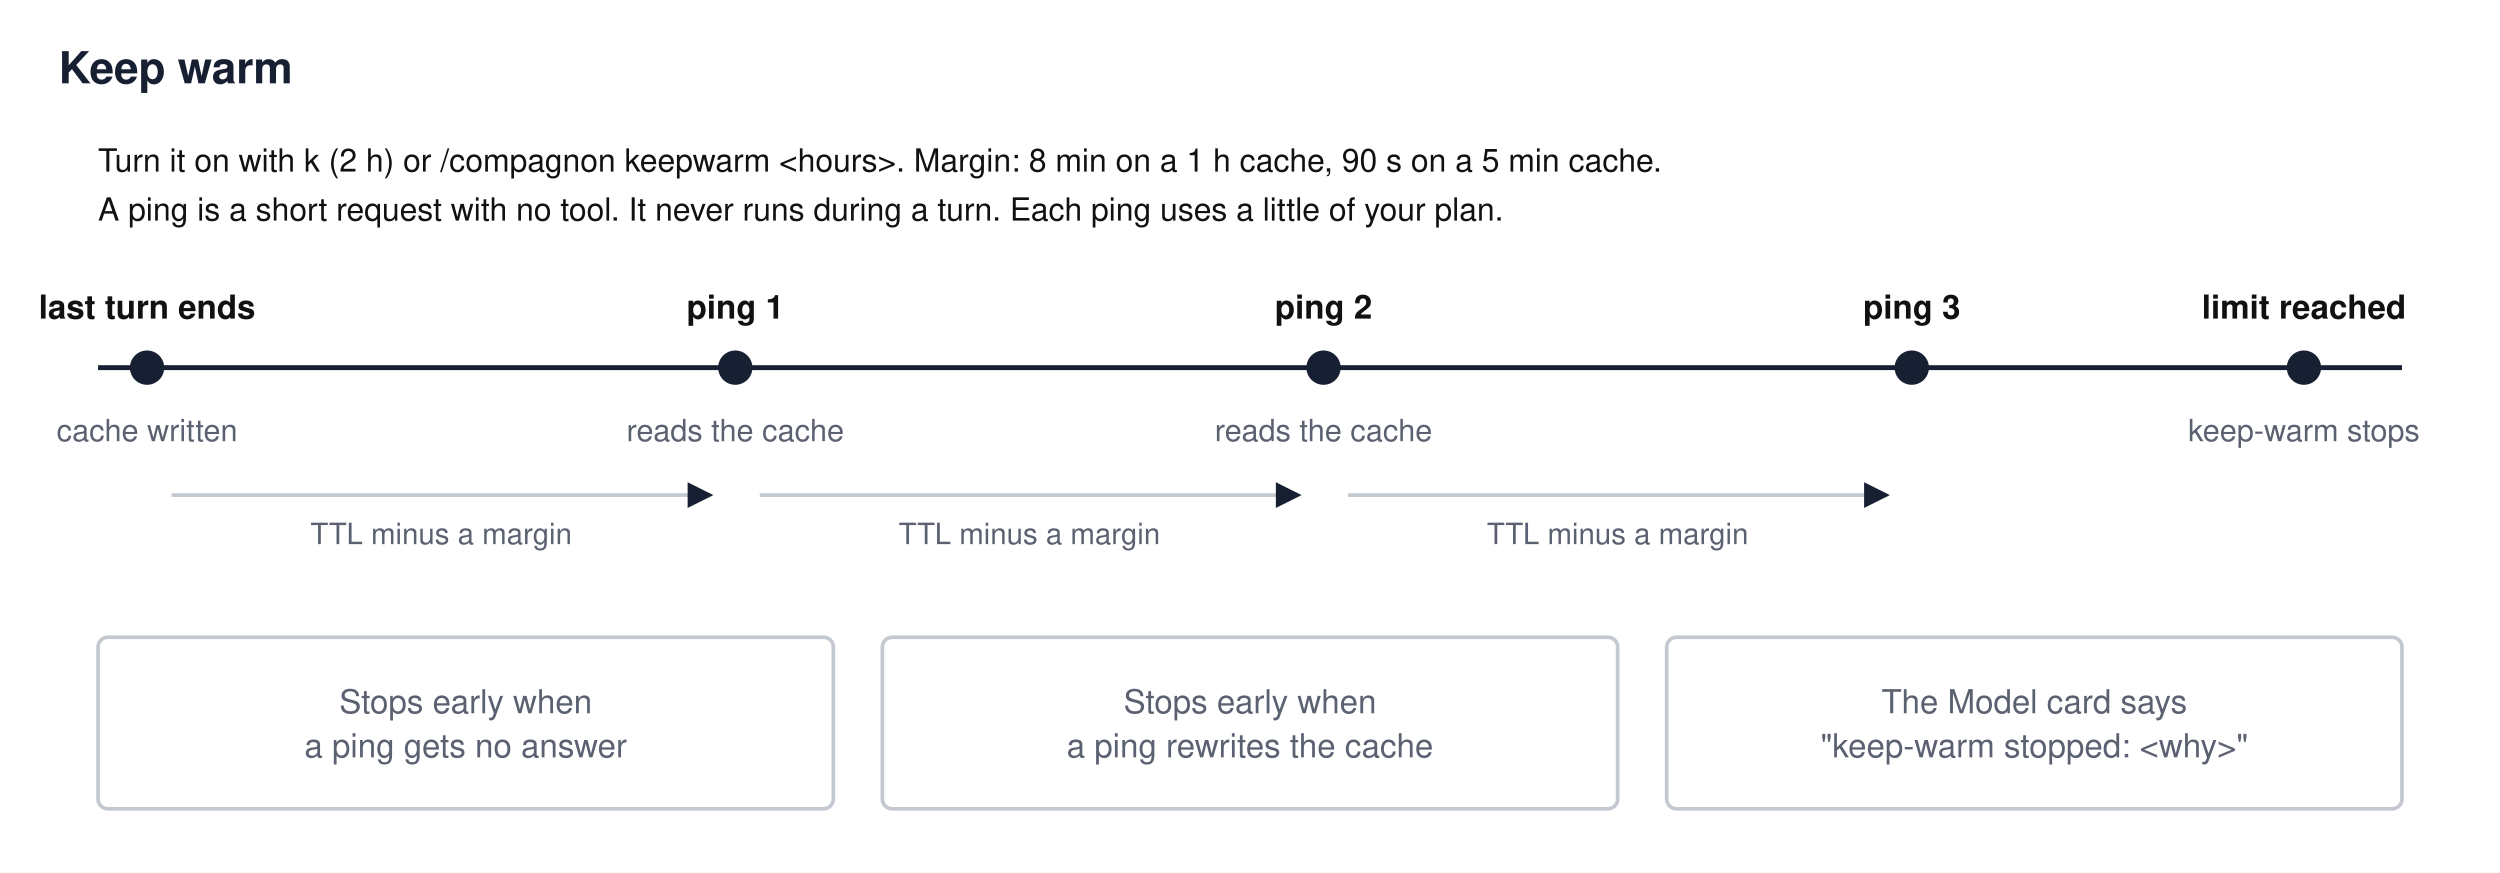
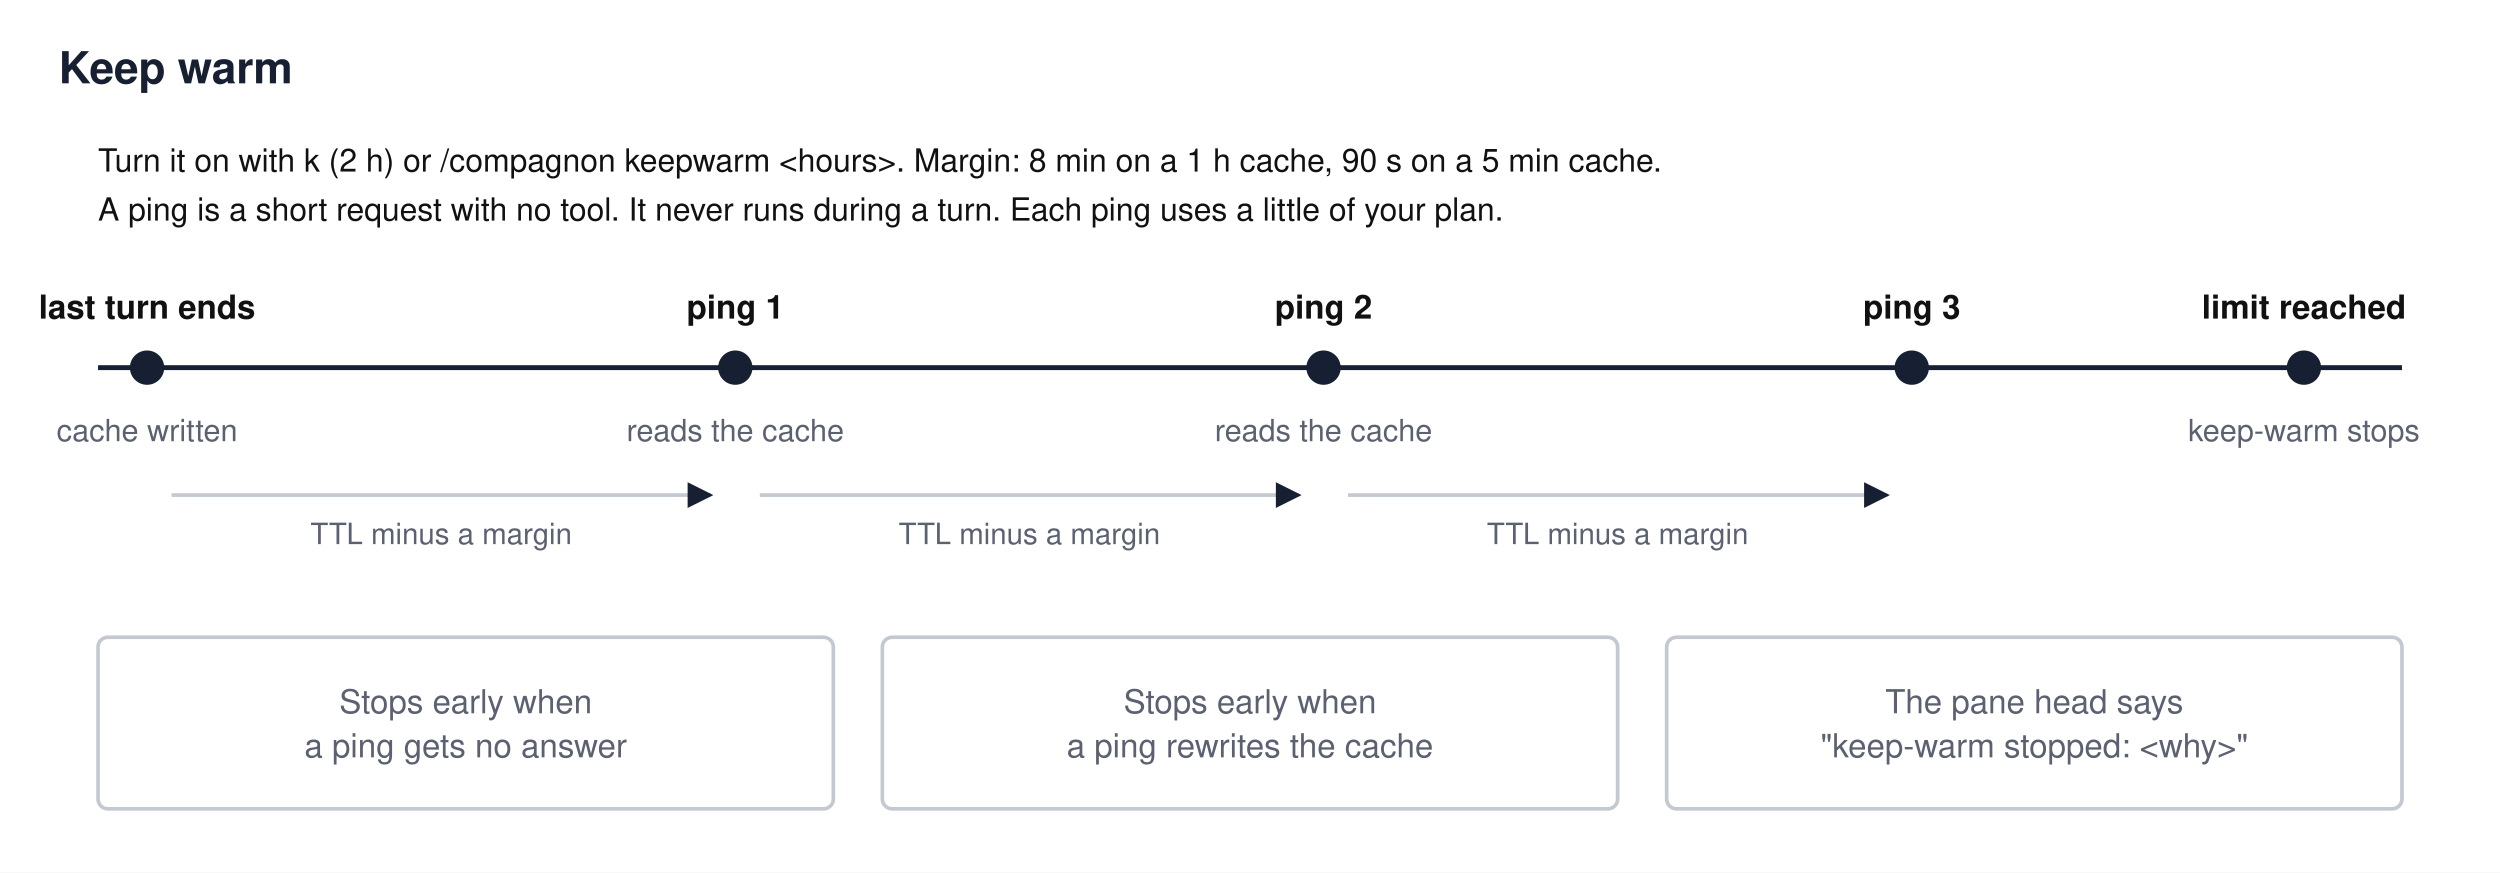
<svg xmlns="http://www.w3.org/2000/svg" width="1020" height="356" viewBox="0 0 1020 356" role="img" aria-label="Keep warm">
  <defs>
    <marker id="a" viewBox="0 0 10 10" refX="9" refY="5" markerWidth="7" markerHeight="7" orient="auto-start-reverse">
      <path d="M0,0 L10,5 L0,10 z" fill="#172033" />
    </marker>
  </defs>
  <rect width="1020" height="356" fill="#ffffff" />
  <text x="24" y="34" font-family="'Segoe UI', Helvetica, Arial, sans-serif" font-size="18" fill="#172033" font-weight="600" text-anchor="start">Keep warm</text>
  <line x1="40" y1="150" x2="980" y2="150" stroke="#172033" stroke-width="2" />
  <circle cx="60" cy="150" r="7" fill="#172033" />
  <text x="60" y="130" font-family="'Segoe UI', Helvetica, Arial, sans-serif" font-size="13.5" fill="#111111" font-weight="600" text-anchor="middle">last turn ends</text>
  <text x="60" y="180" font-family="'Segoe UI', Helvetica, Arial, sans-serif" font-size="12.5" fill="#5b6170" font-weight="normal" text-anchor="middle">cache written</text>
  <circle cx="300" cy="150" r="7" fill="#172033" />
  <text x="300" y="130" font-family="'Segoe UI', Helvetica, Arial, sans-serif" font-size="13.5" fill="#111111" font-weight="600" text-anchor="middle">ping 1</text>
  <text x="300" y="180" font-family="'Segoe UI', Helvetica, Arial, sans-serif" font-size="12.5" fill="#5b6170" font-weight="normal" text-anchor="middle">reads the cache</text>
  <circle cx="540" cy="150" r="7" fill="#172033" />
  <text x="540" y="130" font-family="'Segoe UI', Helvetica, Arial, sans-serif" font-size="13.5" fill="#111111" font-weight="600" text-anchor="middle">ping 2</text>
  <text x="540" y="180" font-family="'Segoe UI', Helvetica, Arial, sans-serif" font-size="12.5" fill="#5b6170" font-weight="normal" text-anchor="middle">reads the cache</text>
  <circle cx="780" cy="150" r="7" fill="#172033" />
  <text x="780" y="130" font-family="'Segoe UI', Helvetica, Arial, sans-serif" font-size="13.5" fill="#111111" font-weight="600" text-anchor="middle">ping 3</text>
  <circle cx="940" cy="150" r="7" fill="#172033" />
  <text x="940" y="130" font-family="'Segoe UI', Helvetica, Arial, sans-serif" font-size="13.5" fill="#111111" font-weight="600" text-anchor="middle">limit reached</text>
  <text x="940" y="180" font-family="'Segoe UI', Helvetica, Arial, sans-serif" font-size="12.5" fill="#5b6170" font-weight="normal" text-anchor="middle">keep-warm stops</text>
  <path d="M70,202 L290,202" stroke="#c4c8d0" stroke-width="1.5" marker-end="url(#a)" />
  <text x="180.0" y="222" font-family="'Segoe UI', Helvetica, Arial, sans-serif" font-size="12" fill="#5b6170" font-weight="normal" text-anchor="middle">TTL minus a margin</text>
  <path d="M310,202 L530,202" stroke="#c4c8d0" stroke-width="1.5" marker-end="url(#a)" />
  <text x="420.0" y="222" font-family="'Segoe UI', Helvetica, Arial, sans-serif" font-size="12" fill="#5b6170" font-weight="normal" text-anchor="middle">TTL minus a margin</text>
  <path d="M550,202 L770,202" stroke="#c4c8d0" stroke-width="1.5" marker-end="url(#a)" />
  <text x="660.0" y="222" font-family="'Segoe UI', Helvetica, Arial, sans-serif" font-size="12" fill="#5b6170" font-weight="normal" text-anchor="middle">TTL minus a margin</text>
  <text x="40" y="70" font-family="'Segoe UI', Helvetica, Arial, sans-serif" font-size="13" fill="#111111" font-weight="normal" text-anchor="start">Turn it on with k (2 h) or /compagnon keepwarm &lt;hours&gt;. Margin: 8 min on a 1 h cache, 90 s on a 5 min cache.</text>
  <text x="40" y="90" font-family="'Segoe UI', Helvetica, Arial, sans-serif" font-size="13" fill="#111111" font-weight="normal" text-anchor="start">A ping is a short request with no tool. It never runs during a turn. Each ping uses a little of your plan.</text>
  <rect x="40" y="260" width="300" height="70" rx="4" fill="#ffffff" stroke="#c4c8d0" stroke-width="1.5" />
  <text x="190.0" y="291.0" font-family="'Segoe UI', Helvetica, Arial, sans-serif" font-size="13.5" fill="#5b6170" font-weight="normal" text-anchor="middle">Stops early when</text>
  <text x="190.0" y="309.0" font-family="'Segoe UI', Helvetica, Arial, sans-serif" font-size="13.5" fill="#5b6170" font-weight="normal" text-anchor="middle">a ping gets no answer</text>
  <rect x="360" y="260" width="300" height="70" rx="4" fill="#ffffff" stroke="#c4c8d0" stroke-width="1.5" />
  <text x="510.0" y="291.0" font-family="'Segoe UI', Helvetica, Arial, sans-serif" font-size="13.5" fill="#5b6170" font-weight="normal" text-anchor="middle">Stops early when</text>
  <text x="510.0" y="309.0" font-family="'Segoe UI', Helvetica, Arial, sans-serif" font-size="13.5" fill="#5b6170" font-weight="normal" text-anchor="middle">a ping rewrites the cache</text>
  <rect x="680" y="260" width="300" height="70" rx="4" fill="#ffffff" stroke="#c4c8d0" stroke-width="1.5" />
-   <text x="830.0" y="291.0" font-family="'Segoe UI', Helvetica, Arial, sans-serif" font-size="13.5" fill="#5b6170" font-weight="normal" text-anchor="middle">The Model card says</text>
+   <text x="830.0" y="291.0" font-family="'Segoe UI', Helvetica, Arial, sans-serif" font-size="13.5" fill="#5b6170" font-weight="normal" text-anchor="middle">The pane head says</text>
  <text x="830.0" y="309.0" font-family="'Segoe UI', Helvetica, Arial, sans-serif" font-size="13.5" fill="#5b6170" font-weight="normal" text-anchor="middle">"keep-warm stopped: &lt;why&gt;"</text>
</svg>
